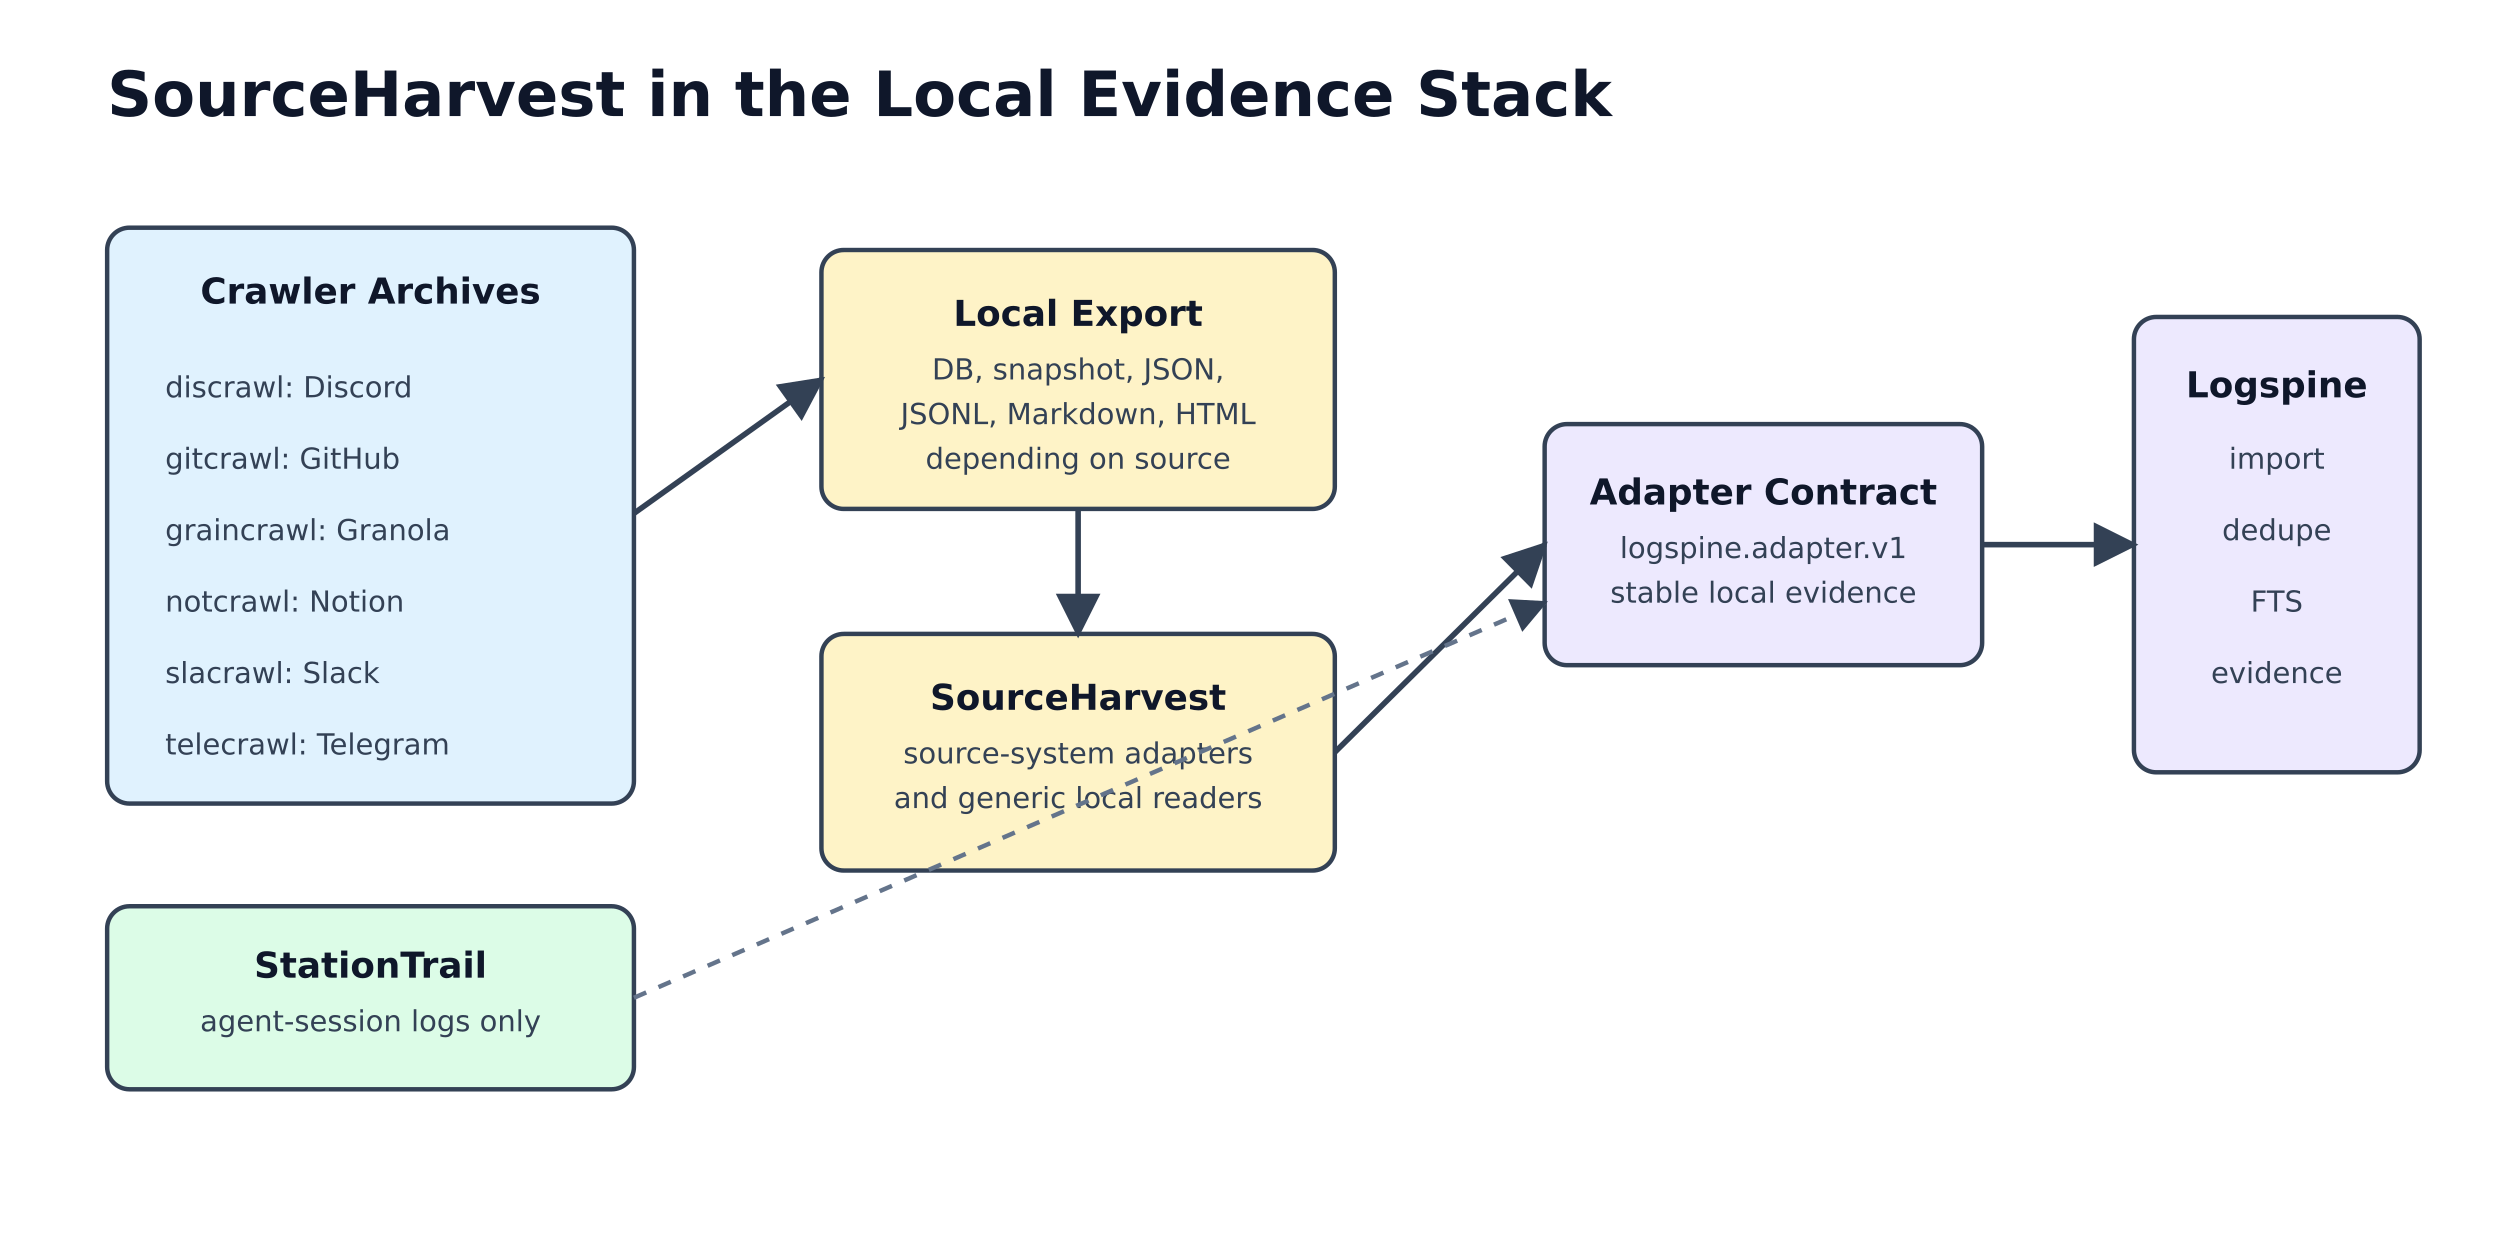
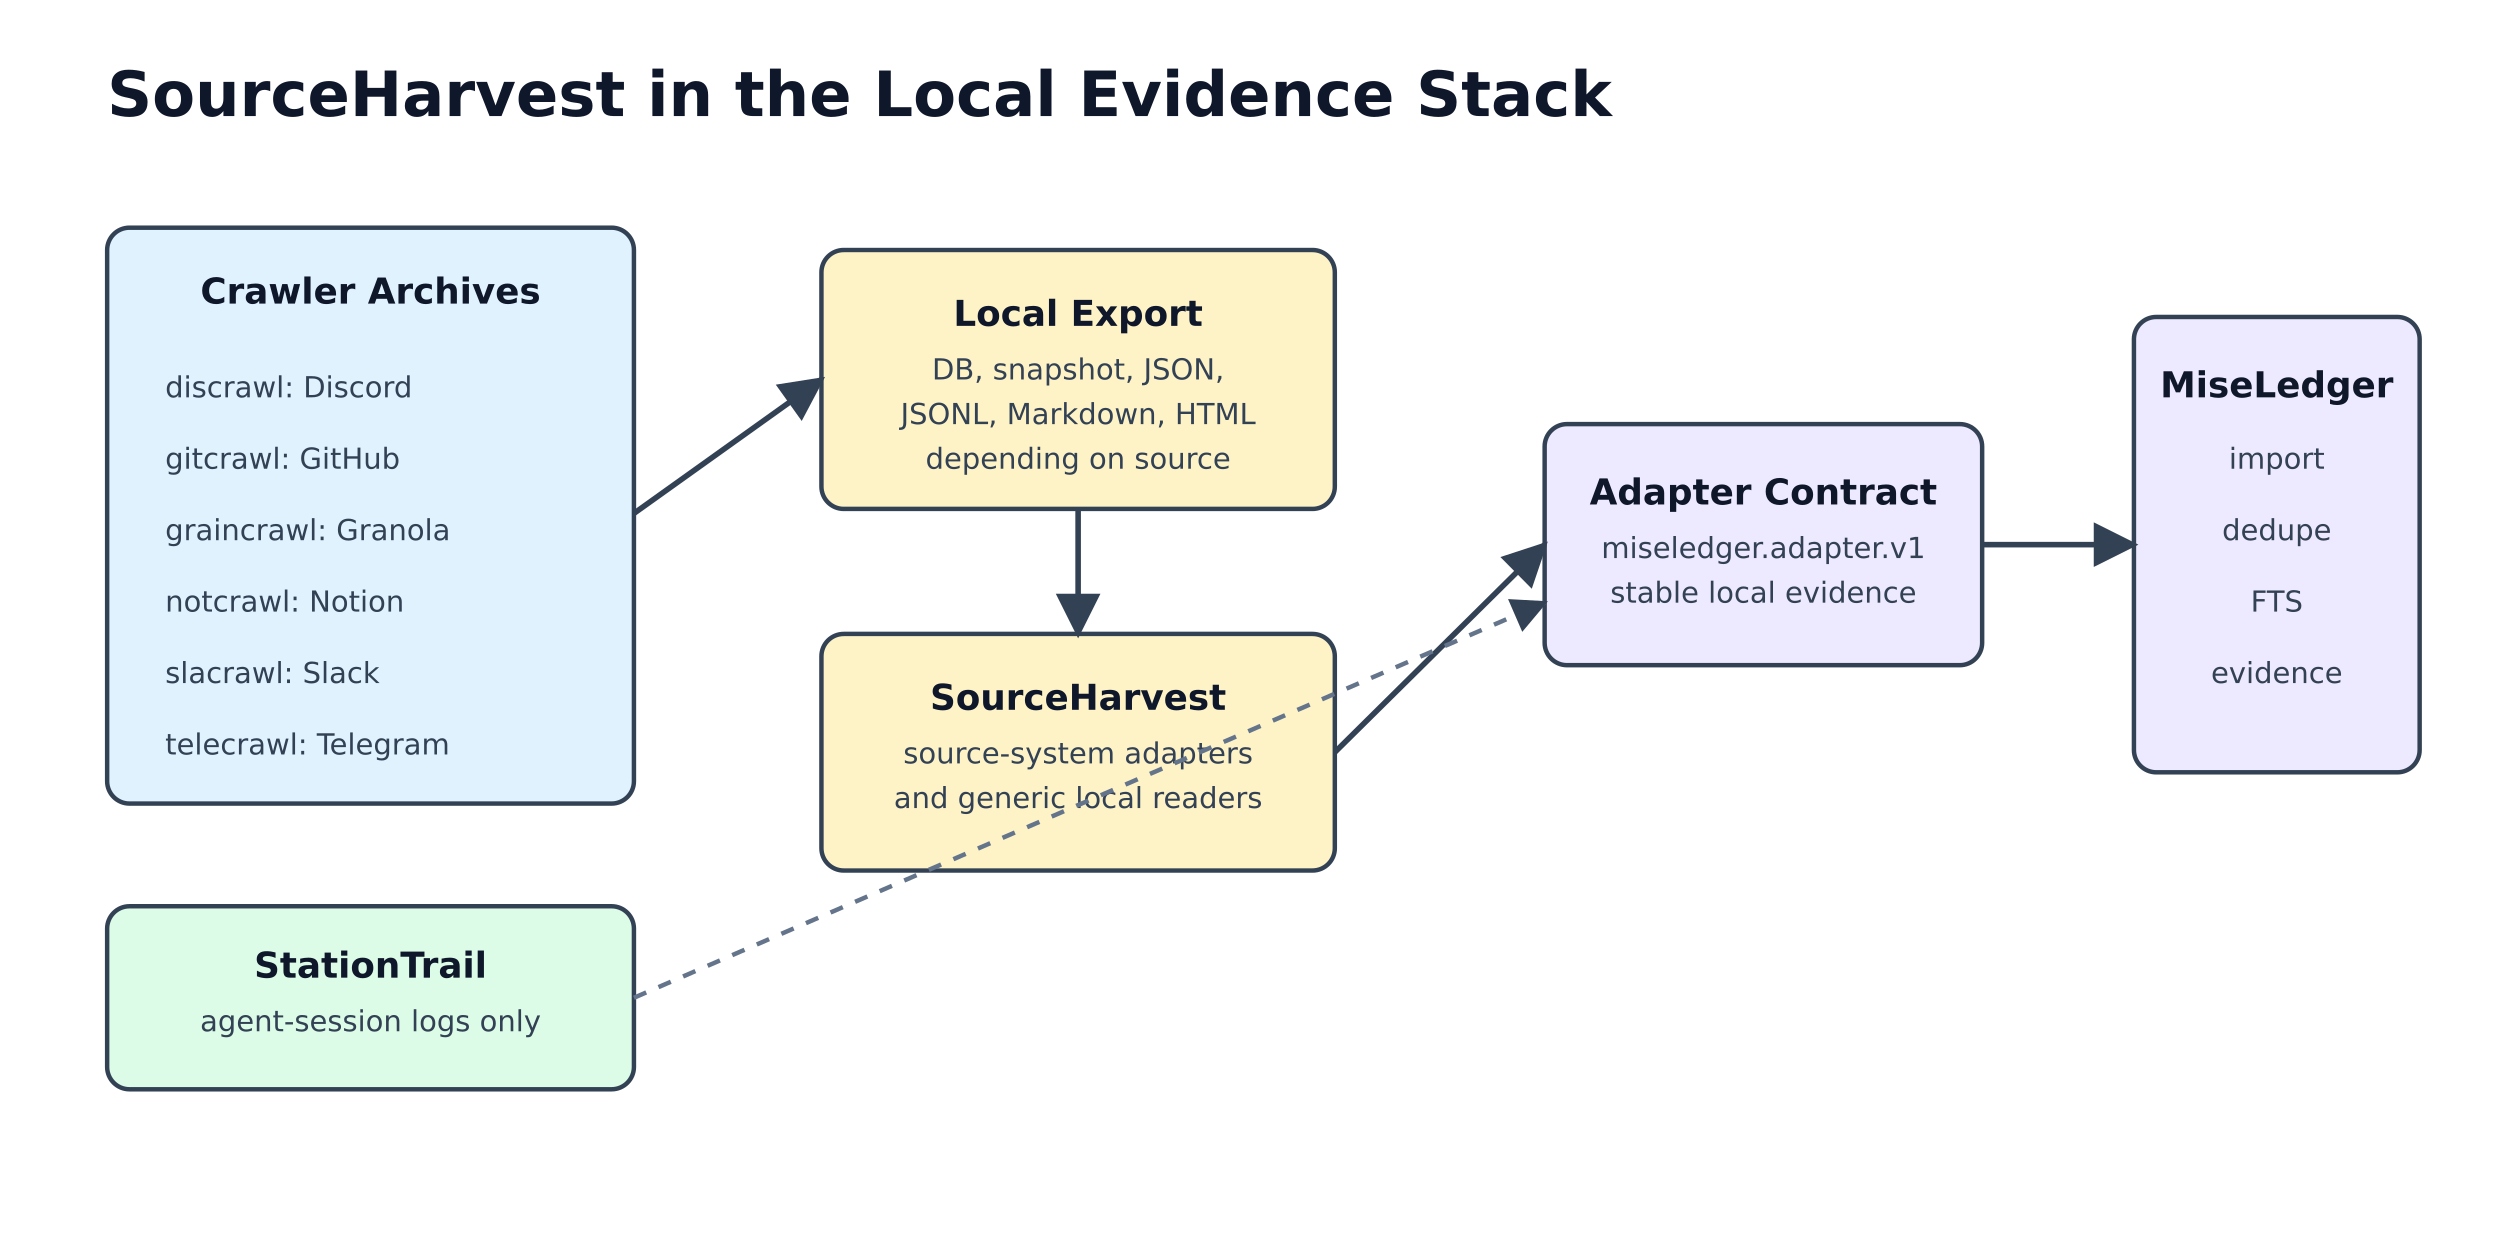
<svg xmlns="http://www.w3.org/2000/svg" width="1120" height="560" viewBox="0 0 1120 560" role="img" aria-labelledby="title desc">
  <defs>
    <marker id="arrow" viewBox="0 0 10 10" refX="9" refY="5" markerWidth="8" markerHeight="8" orient="auto-start-reverse">
      <path d="M 0 0 L 10 5 L 0 10 z" fill="#334155" />
    </marker>
    <style>
      text { font-family: DejaVu Sans, Arial, Helvetica, sans-serif; letter-spacing: 0; }
      .title { font-weight: 700; font-size: 28px; fill: #0f172a; }
      .label { font-weight: 700; font-size: 16px; fill: #0f172a; }
      .small { font-weight: 400; font-size: 13px; fill: #334155; }
      .box { stroke: #334155; stroke-width: 2; rx: 10; }
      .crawler { fill: #e0f2fe; }
      .bridge { fill: #fef3c7; }
      .agent { fill: #dcfce7; }
-       .logspine { fill: #ede9fe; }
+       .miseledger { fill: #ede9fe; }
      .line { stroke: #334155; stroke-width: 2.5; fill: none; marker-end: url(#arrow); }
      .dash { stroke: #64748b; stroke-width: 2; stroke-dasharray: 6 6; fill: none; marker-end: url(#arrow); }
    </style>
  </defs>
  <rect width="1120" height="560" fill="#ffffff" />
  <text x="48" y="52" class="title">SourceHarvest in the Local Evidence Stack</text>
  <rect x="48" y="102" width="236" height="258" class="box crawler" />
  <text x="166" y="136" text-anchor="middle" class="label">Crawler Archives</text>
  <text x="74" y="178" class="small">discrawl: Discord</text>
  <text x="74" y="210" class="small">gitcrawl: GitHub</text>
  <text x="74" y="242" class="small">graincrawl: Granola</text>
  <text x="74" y="274" class="small">notcrawl: Notion</text>
  <text x="74" y="306" class="small">slacrawl: Slack</text>
  <text x="74" y="338" class="small">telecrawl: Telegram</text>
  <rect x="48" y="406" width="236" height="82" class="box agent" />
  <text x="166" y="438" text-anchor="middle" class="label">StationTrail</text>
  <text x="166" y="462" text-anchor="middle" class="small">agent-session logs only</text>
  <rect x="368" y="112" width="230" height="116" class="box bridge" />
  <text x="483" y="146" text-anchor="middle" class="label">Local Export</text>
  <text x="483" y="170" text-anchor="middle" class="small">DB, snapshot, JSON,</text>
  <text x="483" y="190" text-anchor="middle" class="small">JSONL, Markdown, HTML</text>
  <text x="483" y="210" text-anchor="middle" class="small">depending on source</text>
  <rect x="368" y="284" width="230" height="106" class="box bridge" />
  <text x="483" y="318" text-anchor="middle" class="label">SourceHarvest</text>
  <text x="483" y="342" text-anchor="middle" class="small">source-system adapters</text>
  <text x="483" y="362" text-anchor="middle" class="small">and generic local readers</text>
-   <rect x="692" y="190" width="196" height="108" class="box logspine" />
+   <rect x="692" y="190" width="196" height="108" class="box miseledger" />
  <text x="790" y="226" text-anchor="middle" class="label">Adapter Contract</text>
-   <text x="790" y="250" text-anchor="middle" class="small">logspine.adapter.v1</text>
+   <text x="790" y="250" text-anchor="middle" class="small">miseledger.adapter.v1</text>
  <text x="790" y="270" text-anchor="middle" class="small">stable local evidence</text>
-   <rect x="956" y="142" width="128" height="204" class="box logspine" />
-   <text x="1020" y="178" text-anchor="middle" class="label">Logspine</text>
+   <rect x="956" y="142" width="128" height="204" class="box miseledger" />
+   <text x="1020" y="178" text-anchor="middle" class="label">MiseLedger</text>
  <text x="1020" y="210" text-anchor="middle" class="small">import</text>
  <text x="1020" y="242" text-anchor="middle" class="small">dedupe</text>
  <text x="1020" y="274" text-anchor="middle" class="small">FTS</text>
  <text x="1020" y="306" text-anchor="middle" class="small">evidence</text>
  <path d="M 284 230 L 368 170" class="line" />
  <path d="M 483 228 L 483 284" class="line" />
  <path d="M 598 337 L 692 244" class="line" />
  <path d="M 888 244 L 956 244" class="line" />
  <path d="M 284 447 L 692 270" class="dash" />
</svg>
